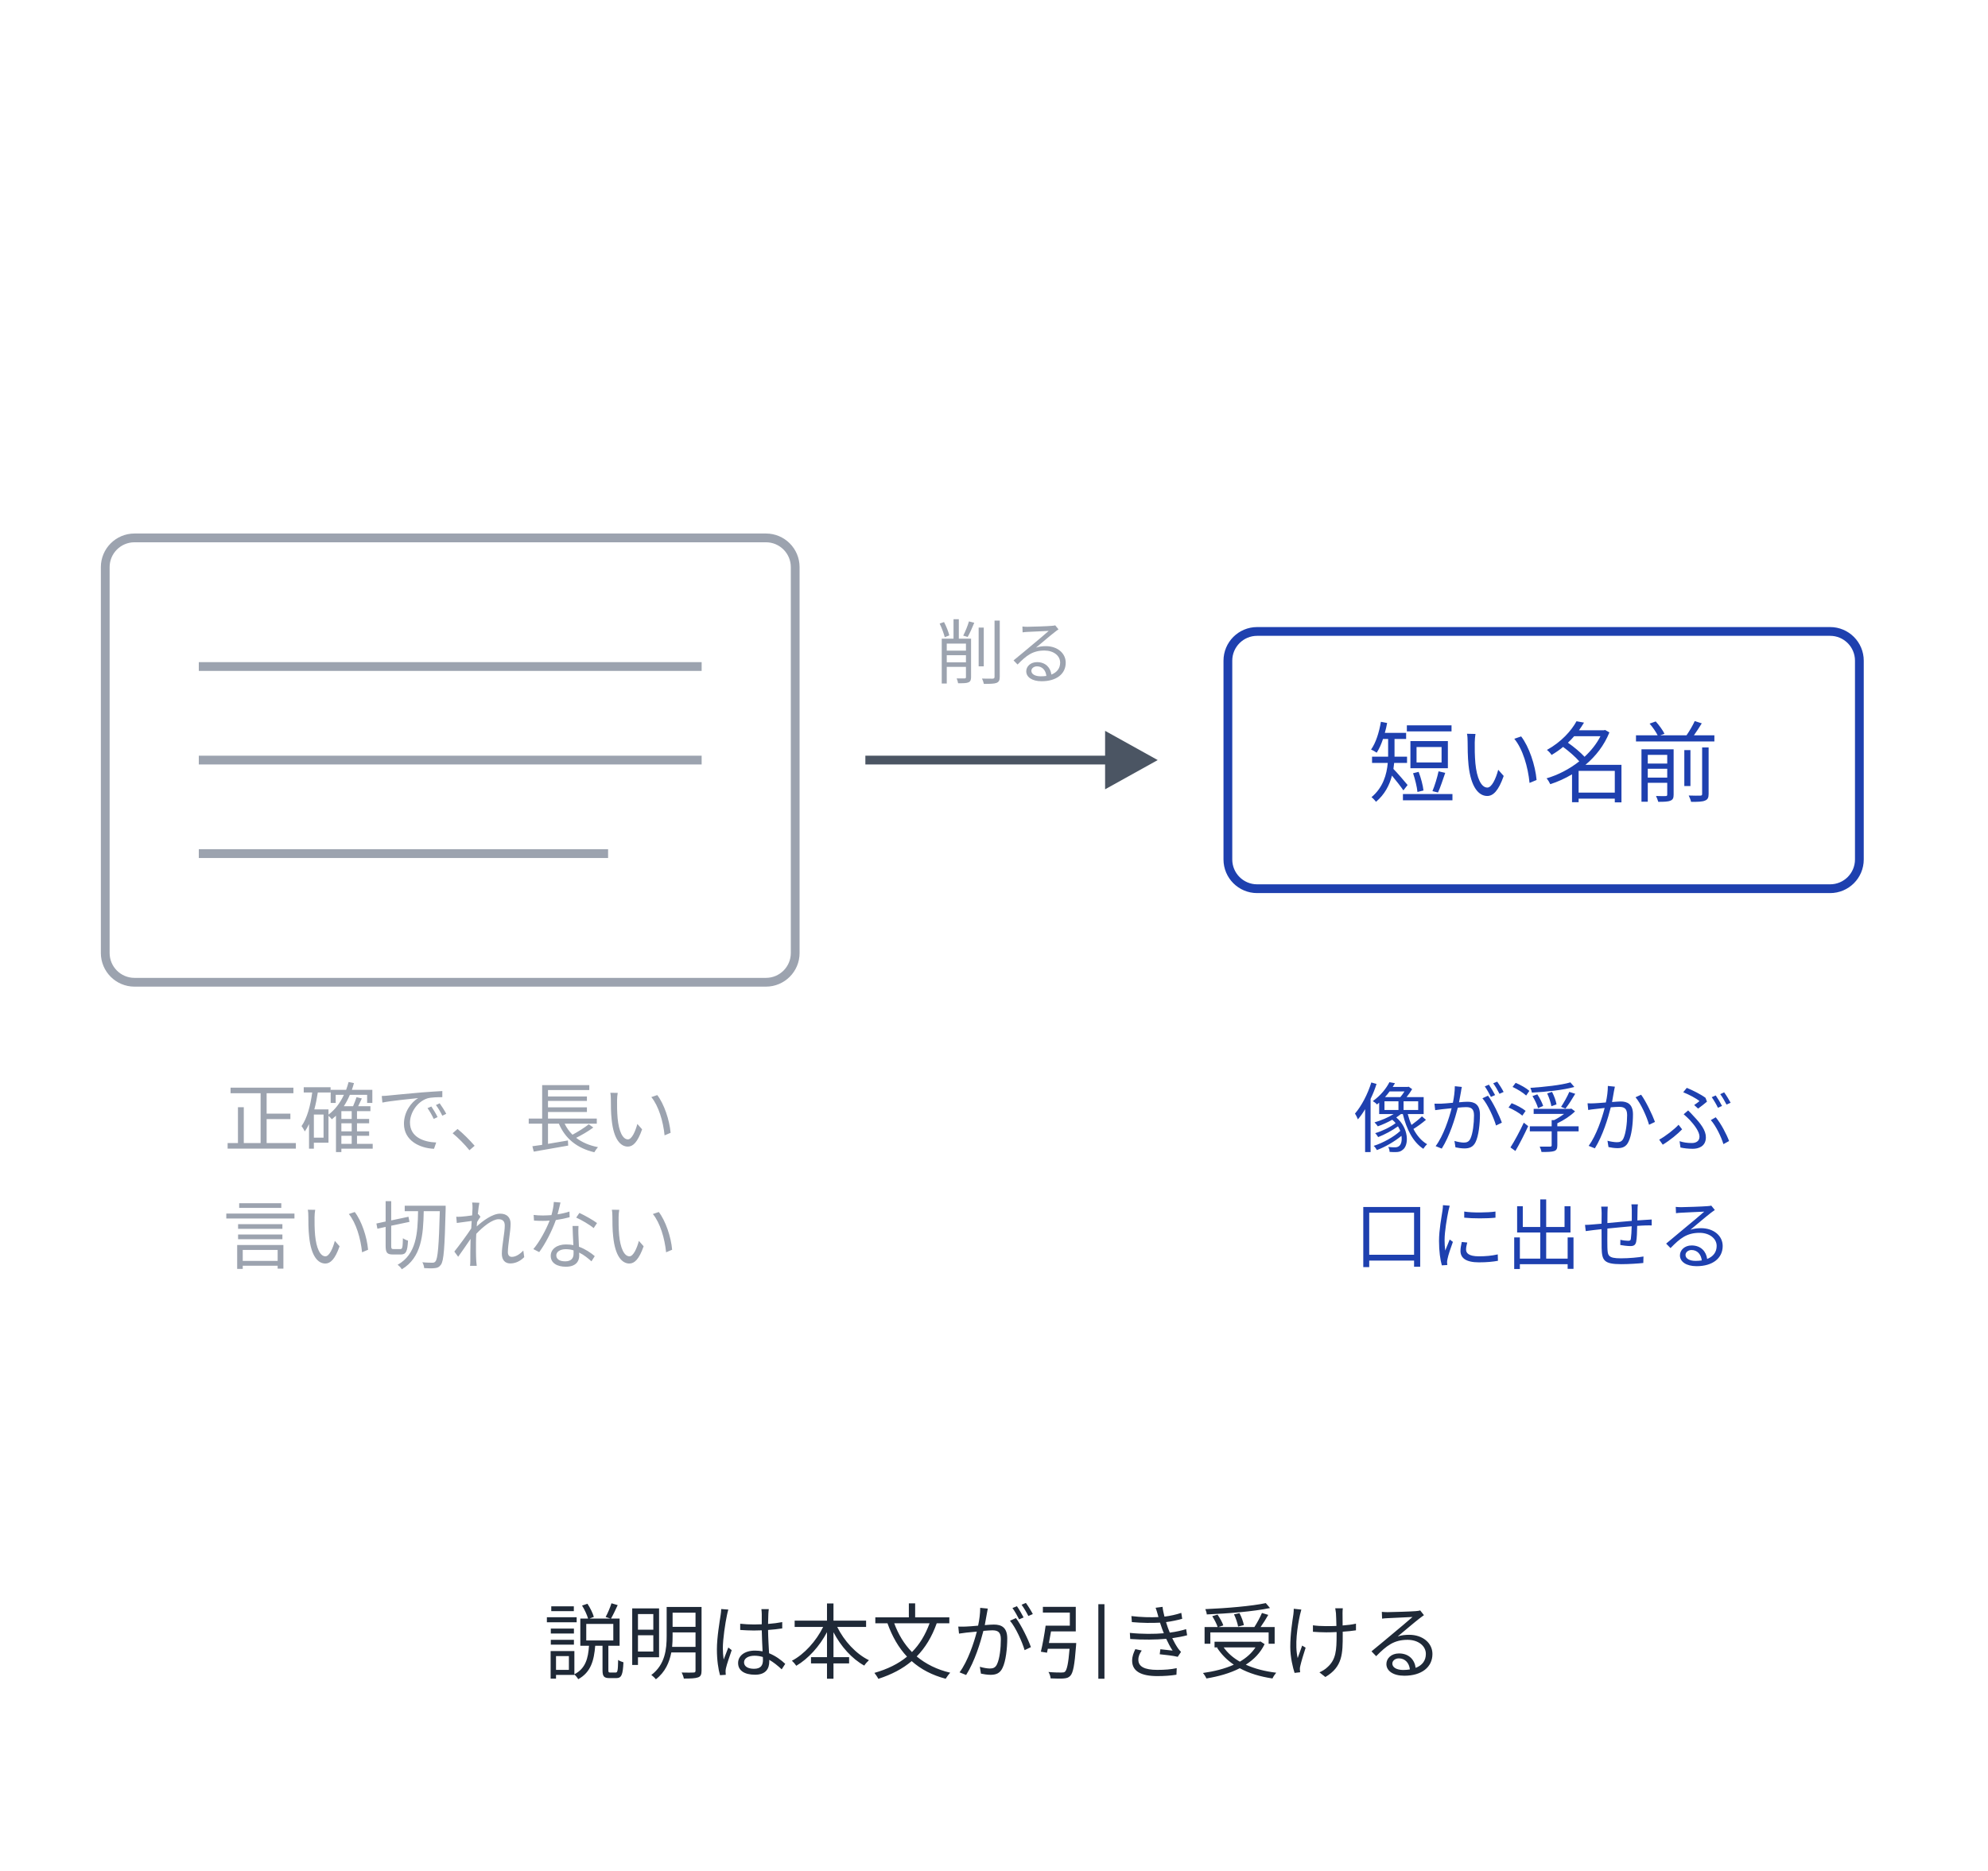
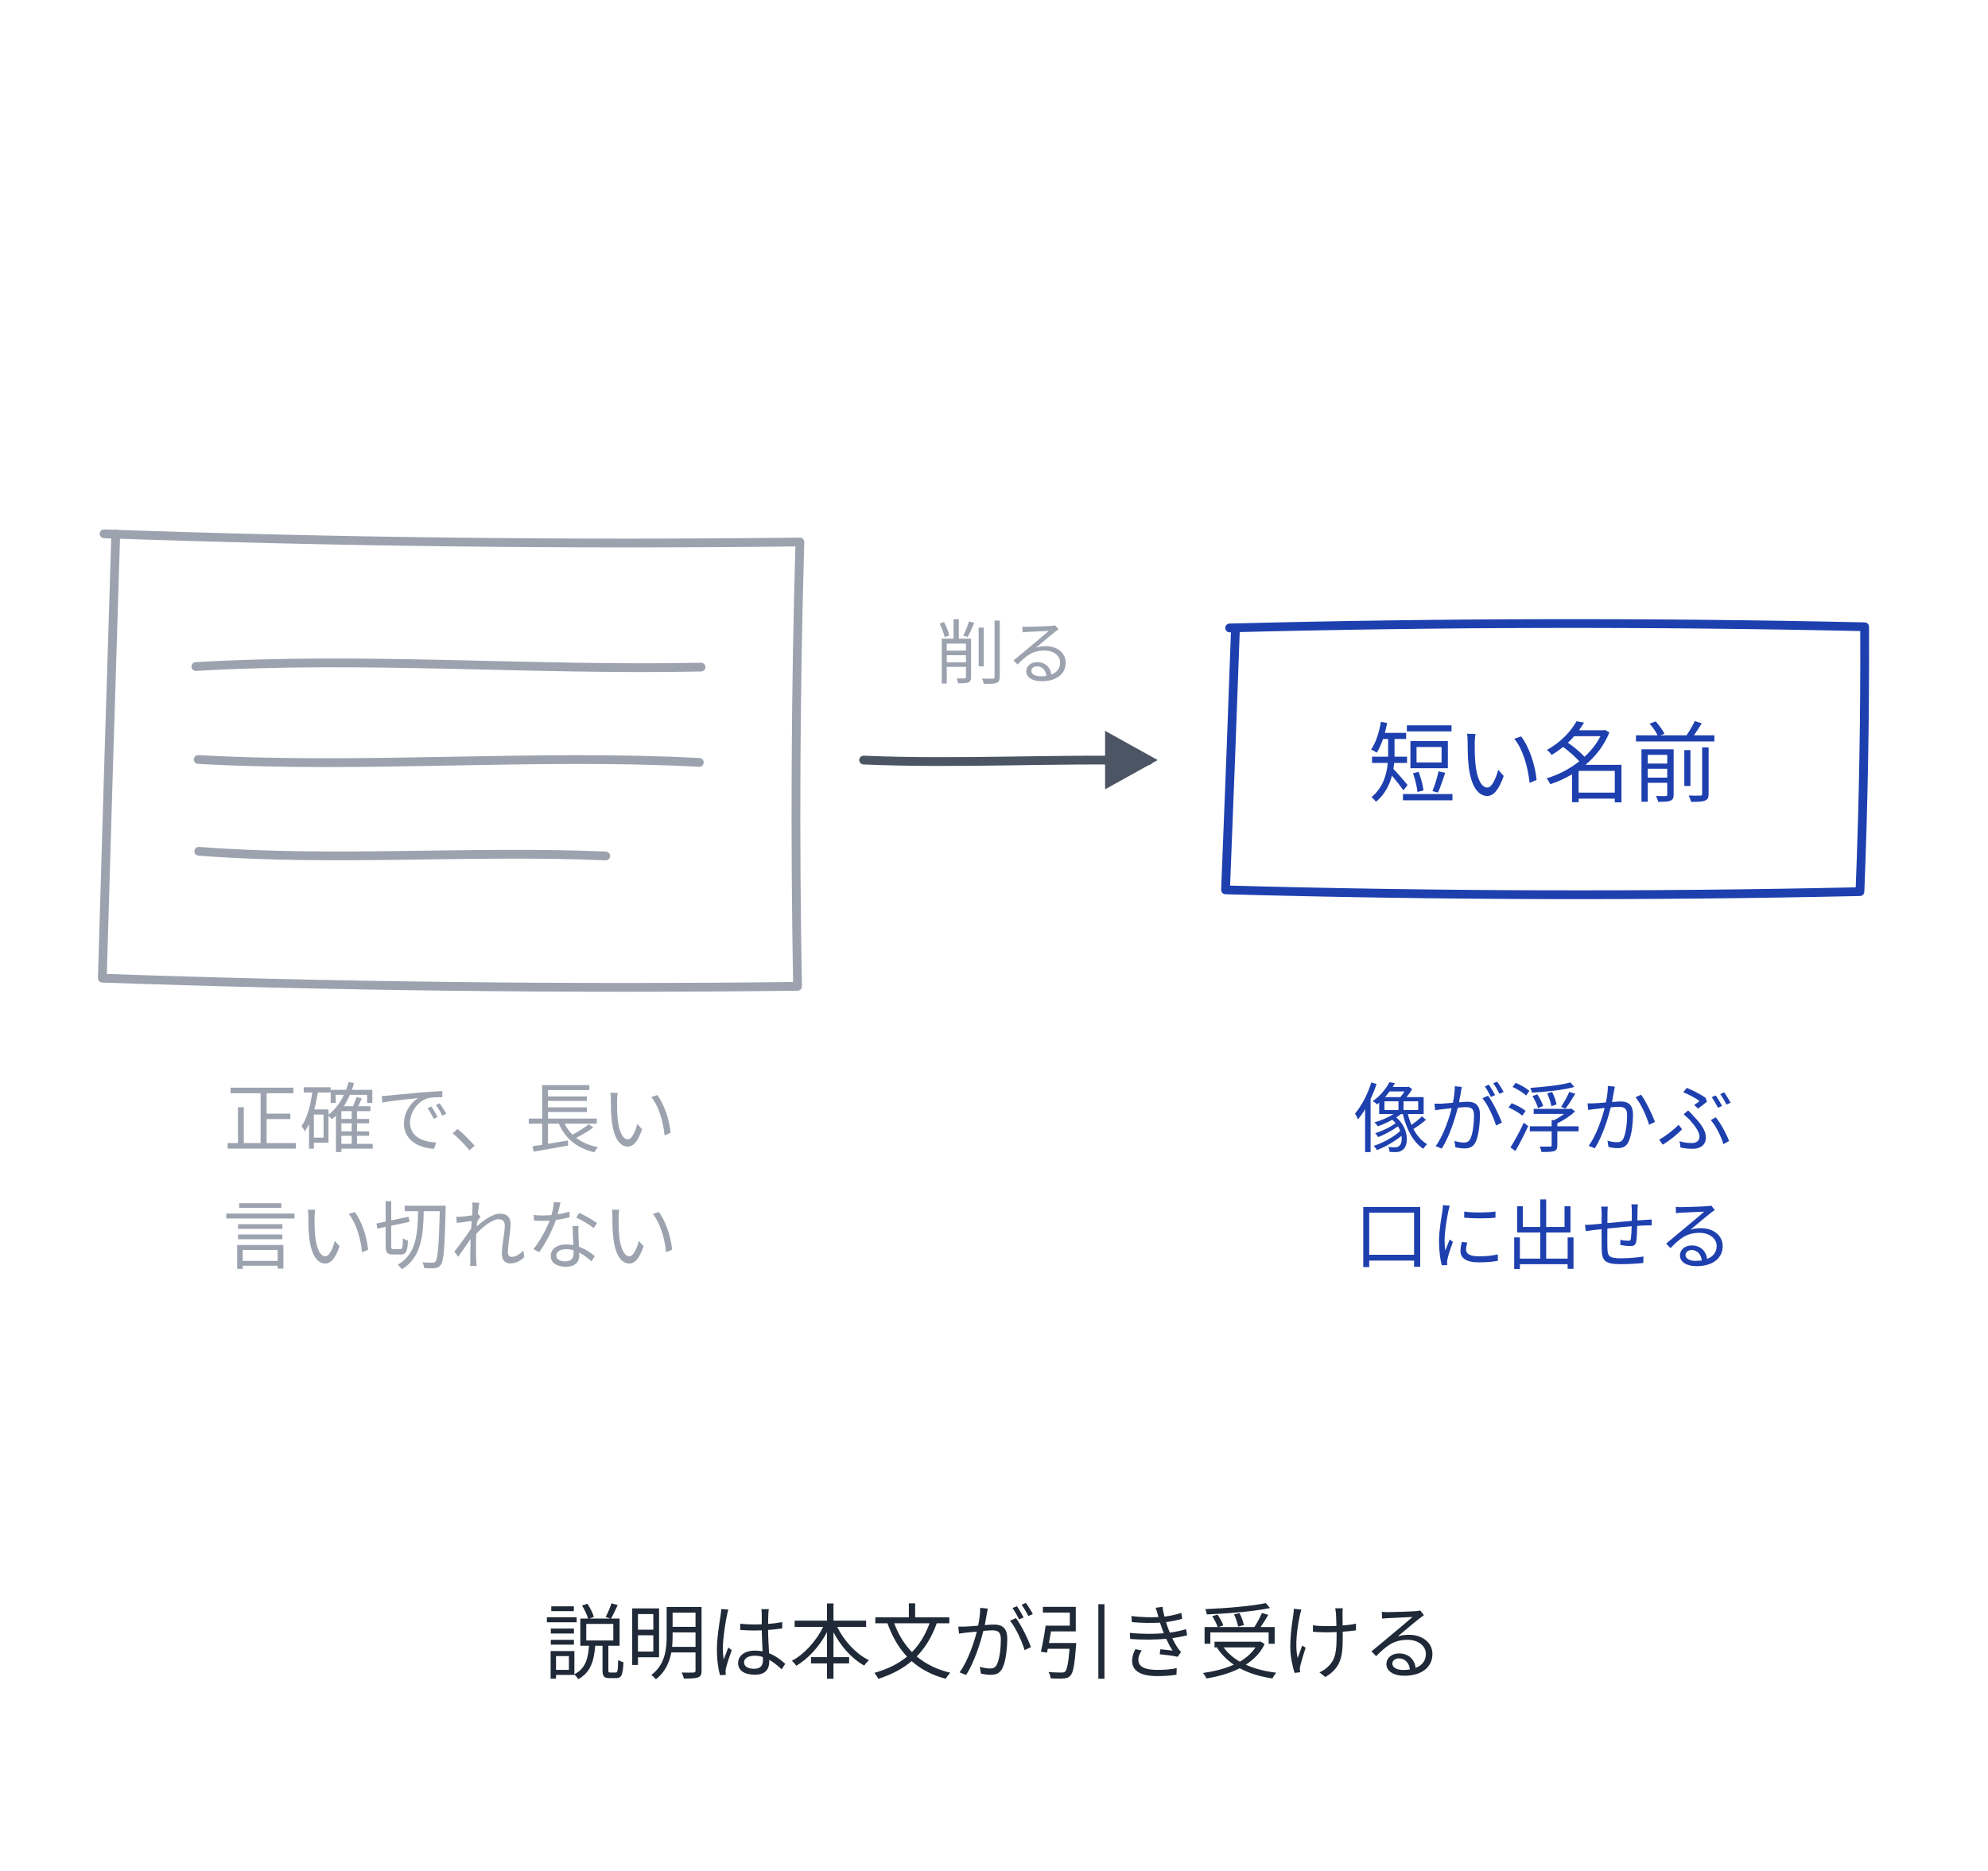
<svg xmlns="http://www.w3.org/2000/svg" width="340" height="320" viewBox="0 0 340 320" preserveAspectRatio="xMidYMid meet">
-   <rect x="18" y="92" width="118" height="76" rx="5" fill="none" stroke="#9CA3AF" stroke-width="1.5" />
-   <line x1="34" y1="114" x2="120" y2="114" stroke="#9CA3AF" stroke-width="1.5" />
-   <line x1="34" y1="130" x2="120" y2="130" stroke="#9CA3AF" stroke-width="1.5" />
-   <line x1="34" y1="146" x2="104" y2="146" stroke="#9CA3AF" stroke-width="1.5" />
+   <path d="M17.8 91.3 Q77.3 93.4 136.8 92.7 Q135.7 130.7 136.4 168.7 Q76.9 169.4 17.5 167.3 Q18.6 129.3 19.8 91.3" stroke="#9CA3AF" stroke-width="1.5" fill="none" stroke-linecap="round" stroke-linejoin="round" />
+   <path d="M33.5 114 C62.7 112.3 91.3 114.7 119.9 114.1" stroke="#9CA3AF" stroke-width="1.5" fill="none" stroke-linecap="round" />
+   <path d="M33.9 129.9 C62.7 131.5 91.3 128.9 119.6 130.4" stroke="#9CA3AF" stroke-width="1.5" fill="none" stroke-linecap="round" />
+   <path d="M34 145.6 C57.3 147.4 80.7 145.4 103.6 146.4" stroke="#9CA3AF" stroke-width="1.5" fill="none" stroke-linecap="round" />
  <text x="77" y="196" text-anchor="middle" font-family="sans-serif" font-size="13" fill="#9CA3AF">正確で、長い</text>
  <text x="77" y="216" text-anchor="middle" font-family="sans-serif" font-size="13" fill="#9CA3AF">言い切れない</text>
-   <line x1="148" y1="130" x2="196" y2="130" stroke="#4B5563" stroke-width="1.5" />
+   <path d="M147.7 130 C164 130.7 180 129.7 196.4 130.1" stroke="#4B5563" stroke-width="1.5" fill="none" stroke-linecap="round" />
  <path d="M198 130 l-9 -5 l0 10 z" fill="#4B5563" />
  <text x="172" y="116" text-anchor="middle" font-family="sans-serif" font-size="12" fill="#9CA3AF">削る</text>
-   <rect x="210" y="108" width="108" height="44" rx="5" fill="none" stroke="#1E40AF" stroke-width="1.5" />
+   <path d="M210.3 107.4 Q264.6 106 318.9 107.2 Q319 129.9 318.1 152.5 Q263.9 153.7 209.6 152.2 Q210.5 129.8 211.3 107.4" stroke="#1E40AF" stroke-width="1.5" fill="none" stroke-linecap="round" stroke-linejoin="round" />
  <text x="264" y="136" text-anchor="middle" font-family="sans-serif" font-size="15" fill="#1E40AF">短い名前</text>
  <text x="264" y="196" text-anchor="middle" font-family="sans-serif" font-size="13" fill="#1E40AF">像が浮かぶ</text>
  <text x="264" y="216" text-anchor="middle" font-family="sans-serif" font-size="13" fill="#1E40AF">口に出せる</text>
  <text x="170" y="286" text-anchor="middle" font-family="sans-serif" font-size="14" fill="#1F2937">説明は本文が引き受ける</text>
</svg>
